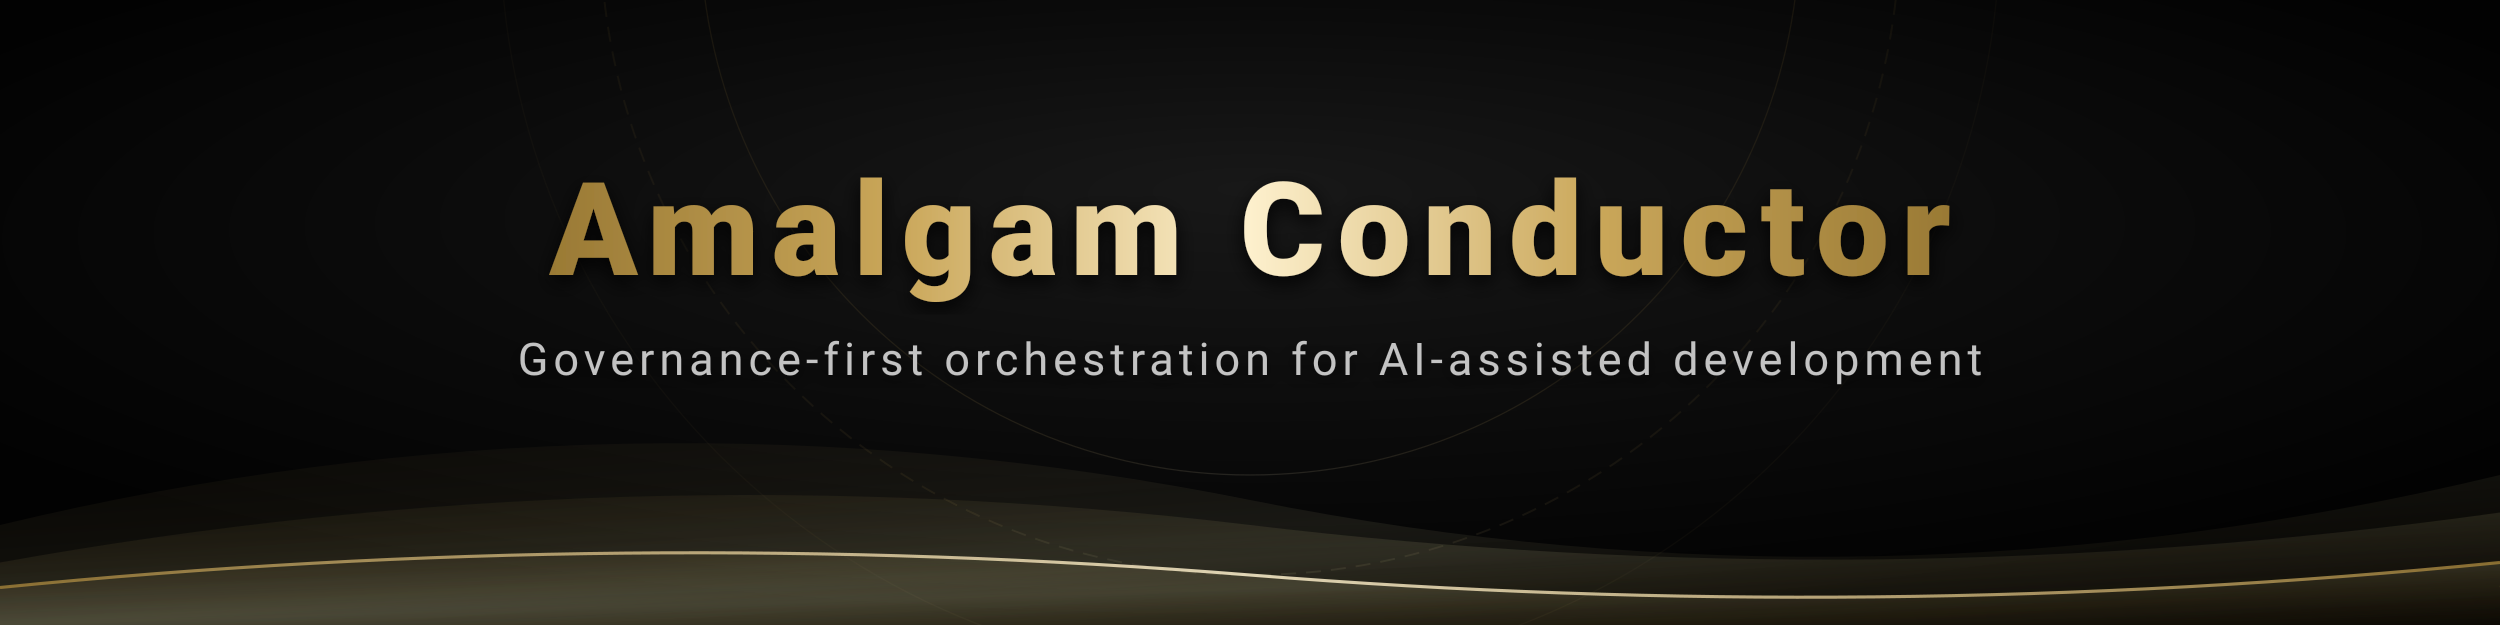
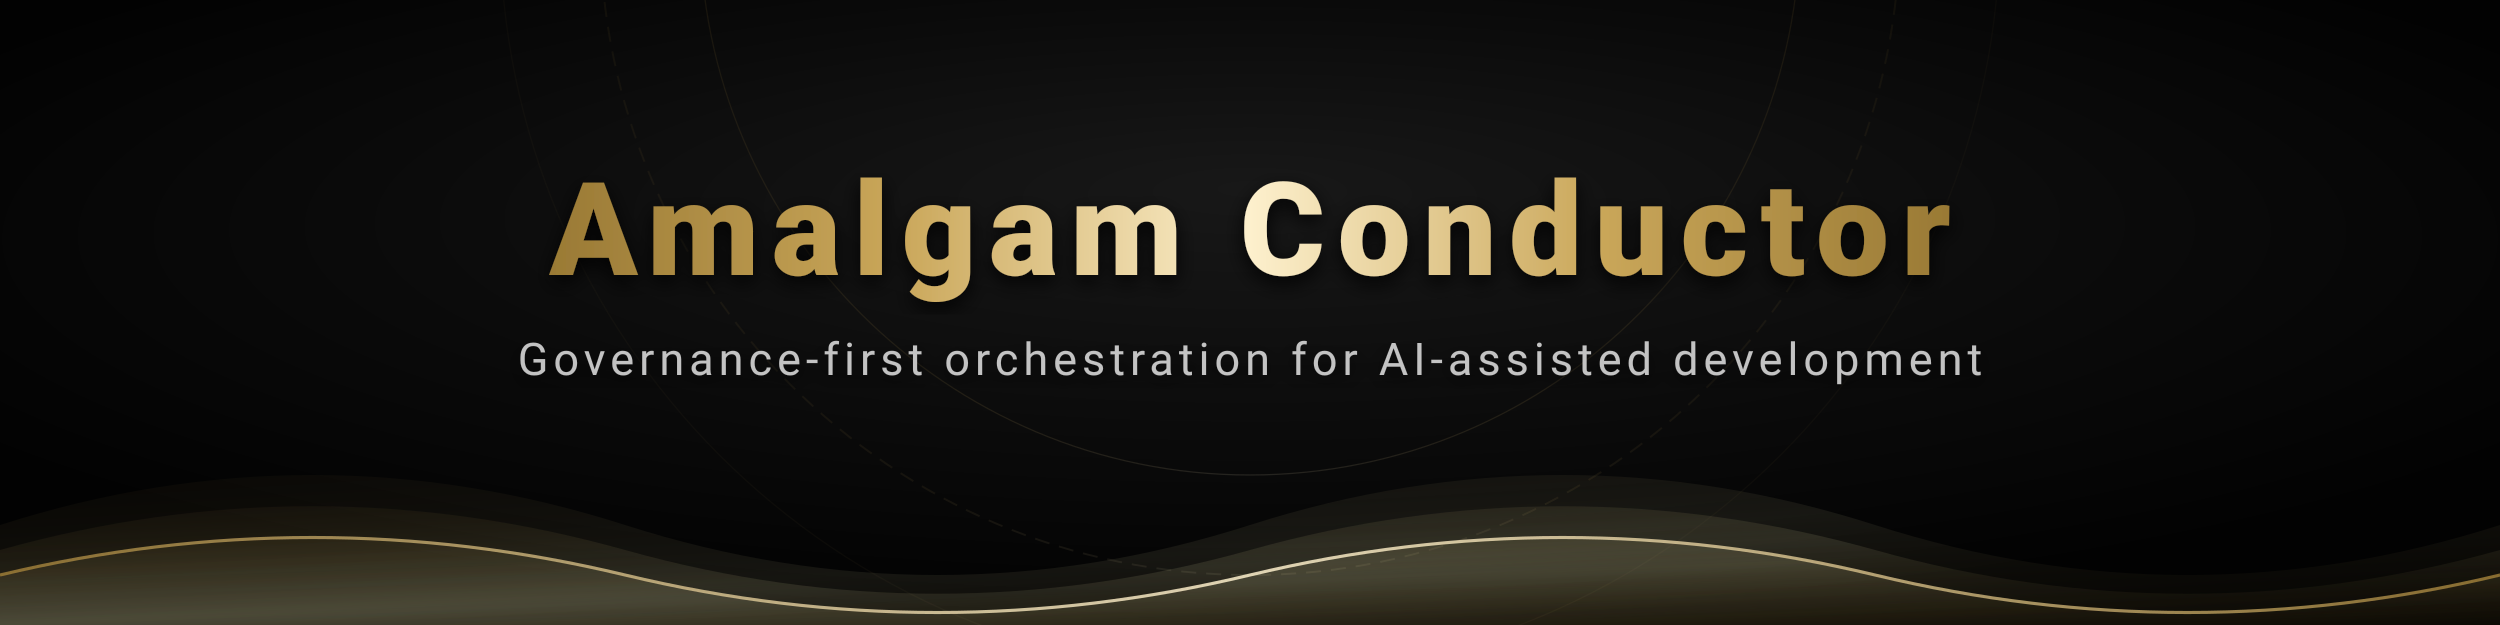
<svg xmlns="http://www.w3.org/2000/svg" viewBox="0 0 1000 250" width="100%">
  <defs>
    <radialGradient id="bg-grad" cx="50%" cy="40%" r="60%" fx="50%" fy="30%">
      <stop offset="0%" stop-color="#181818" />
      <stop offset="60%" stop-color="#0a0a0a" />
      <stop offset="100%" stop-color="#020202" />
    </radialGradient>
    <linearGradient id="gold-grad" x1="0%" y1="0%" x2="100%" y2="0%">
      <stop offset="0%" stop-color="#9a7a35" />
      <stop offset="25%" stop-color="#caa75a" />
      <stop offset="50%" stop-color="#fdf0cd" />
      <stop offset="75%" stop-color="#caa75a" />
      <stop offset="100%" stop-color="#9a7a35" />
    </linearGradient>
    <linearGradient id="gold-wave-grad" x1="0%" y1="0%" x2="100%" y2="100%">
      <stop offset="0%" stop-color="#bf953f" stop-opacity="0.08" />
      <stop offset="50%" stop-color="#fcf6ba" stop-opacity="0.18" />
      <stop offset="100%" stop-color="#b38728" stop-opacity="0.03" />
    </linearGradient>
    <linearGradient id="wave-border" x1="0%" y1="0%" x2="100%" y2="0%">
      <stop offset="0%" stop-color="#9a7a35" />
      <stop offset="50%" stop-color="#fdf0cd" />
      <stop offset="100%" stop-color="#9a7a35" />
    </linearGradient>
    <filter id="shadow" x="-10%" y="-10%" width="120%" height="120%">
      <feDropShadow dx="0" dy="3" stdDeviation="4" flood-color="#000" flood-opacity="0.85" />
    </filter>
    <style>
            .title {
                font-family: -apple-system, BlinkMacSystemFont, "Segoe UI", Roboto, Helvetica, Arial, sans-serif;
                font-weight: 800;
                font-size: 52px;
                fill: url(#gold-grad);
                text-anchor: middle;
                letter-spacing: 5px;
                filter: url(#shadow);
            }
            .subtitle {
                font-family: -apple-system, BlinkMacSystemFont, "Segoe UI", Roboto, Helvetica, Arial, sans-serif;
                font-weight: 400;
                font-size: 18px;
                fill: #cccccc;
                text-anchor: middle;
                letter-spacing: 2px;
                opacity: 0.95;
                filter: url(#shadow);
            }
            .wave {
                animation: flow 18s infinite linear;
            }
            @keyframes flow {
                0% { transform: translateX(0); }
                100% { transform: translateX(-1000px); }
            }
        </style>
  </defs>
  <rect width="1000" height="250" fill="url(#bg-grad)" />
  <circle cx="500" cy="-30" r="220" fill="none" stroke="url(#gold-grad)" stroke-width="0.5" opacity="0.12" />
  <circle cx="500" cy="-30" r="260" fill="none" stroke="url(#gold-grad)" stroke-dasharray="6,4" stroke-width="0.75" opacity="0.08" />
  <circle cx="500" cy="-30" r="300" fill="none" stroke="url(#gold-grad)" stroke-width="0.5" opacity="0.04" />
  <g class="wave">
-     <path d="M0,250 L0,210 Q250,150 500,200 T1000,190 L1000,250 Z" fill="url(#gold-wave-grad)" opacity="0.4" />
-     <path d="M1000,250 L1000,210 Q1250,150 1500,200 T2000,190 L2000,250 Z" fill="url(#gold-wave-grad)" opacity="0.4" />
-     <path d="M0,250 L0,225 Q250,180 500,210 T1000,205 L1000,250 Z" fill="url(#gold-wave-grad)" opacity="0.6" />
-     <path d="M1000,250 L1000,225 Q1250,180 1500,210 T2000,205 L2000,250 Z" fill="url(#gold-wave-grad)" opacity="0.6" />
-     <path d="M0,250 L0,235 Q250,210 500,230 T1000,225 L1000,250 Z" fill="url(#gold-wave-grad)" opacity="0.8" />
-     <path d="M1000,250 L1000,235 Q1250,210 1500,230 T2000,225 L2000,250 Z" fill="url(#gold-wave-grad)" opacity="0.8" />
-     <path d="M0,235 Q250,210 500,230 T1000,225" fill="none" stroke="url(#wave-border)" stroke-width="1.25" opacity="0.85" />
-     <path d="M1000,235 Q1250,210 1500,230 T2000,225" fill="none" stroke="url(#wave-border)" stroke-width="1.25" opacity="0.85" />
+     <path d="M0,250 L0,210 Q125,170 250,210 T500,210 T750,210 T1000,210 L1000,250 Z" fill="url(#gold-wave-grad)" opacity="0.4" />
+     <path d="M1000,250 L1000,210 Q1125,170 1250,210 T1500,210 T1750,210 T2000,210 L2000,250 Z" fill="url(#gold-wave-grad)" opacity="0.4" />
+     <path d="M0,250 L0,220 Q125,185 250,220 T500,220 T750,220 T1000,220 L1000,250 Z" fill="url(#gold-wave-grad)" opacity="0.6" />
+     <path d="M1000,250 L1000,220 Q1125,185 1250,220 T1500,220 T1750,220 T2000,220 L2000,250 Z" fill="url(#gold-wave-grad)" opacity="0.6" />
+     <path d="M0,250 L0,230 Q125,200 250,230 T500,230 T750,230 T1000,230 L1000,250 Z" fill="url(#gold-wave-grad)" opacity="0.8" />
+     <path d="M1000,250 L1000,230 Q1125,200 1250,230 T1500,230 T1750,230 T2000,230 L2000,250 Z" fill="url(#gold-wave-grad)" opacity="0.8" />
+     <path d="M0,230 Q125,200 250,230 T500,230 T750,230 T1000,230" fill="none" stroke="url(#wave-border)" stroke-width="1.25" opacity="0.85" />
+     <path d="M1000,230 Q1125,200 1250,230 T1500,230 T1750,230 T2000,230" fill="none" stroke="url(#wave-border)" stroke-width="1.25" opacity="0.85" />
  </g>
  <text x="500" y="110" class="title">Amalgam Conductor</text>
  <text x="500" y="150" class="subtitle">Governance-first orchestration for AI-assisted development</text>
</svg>
